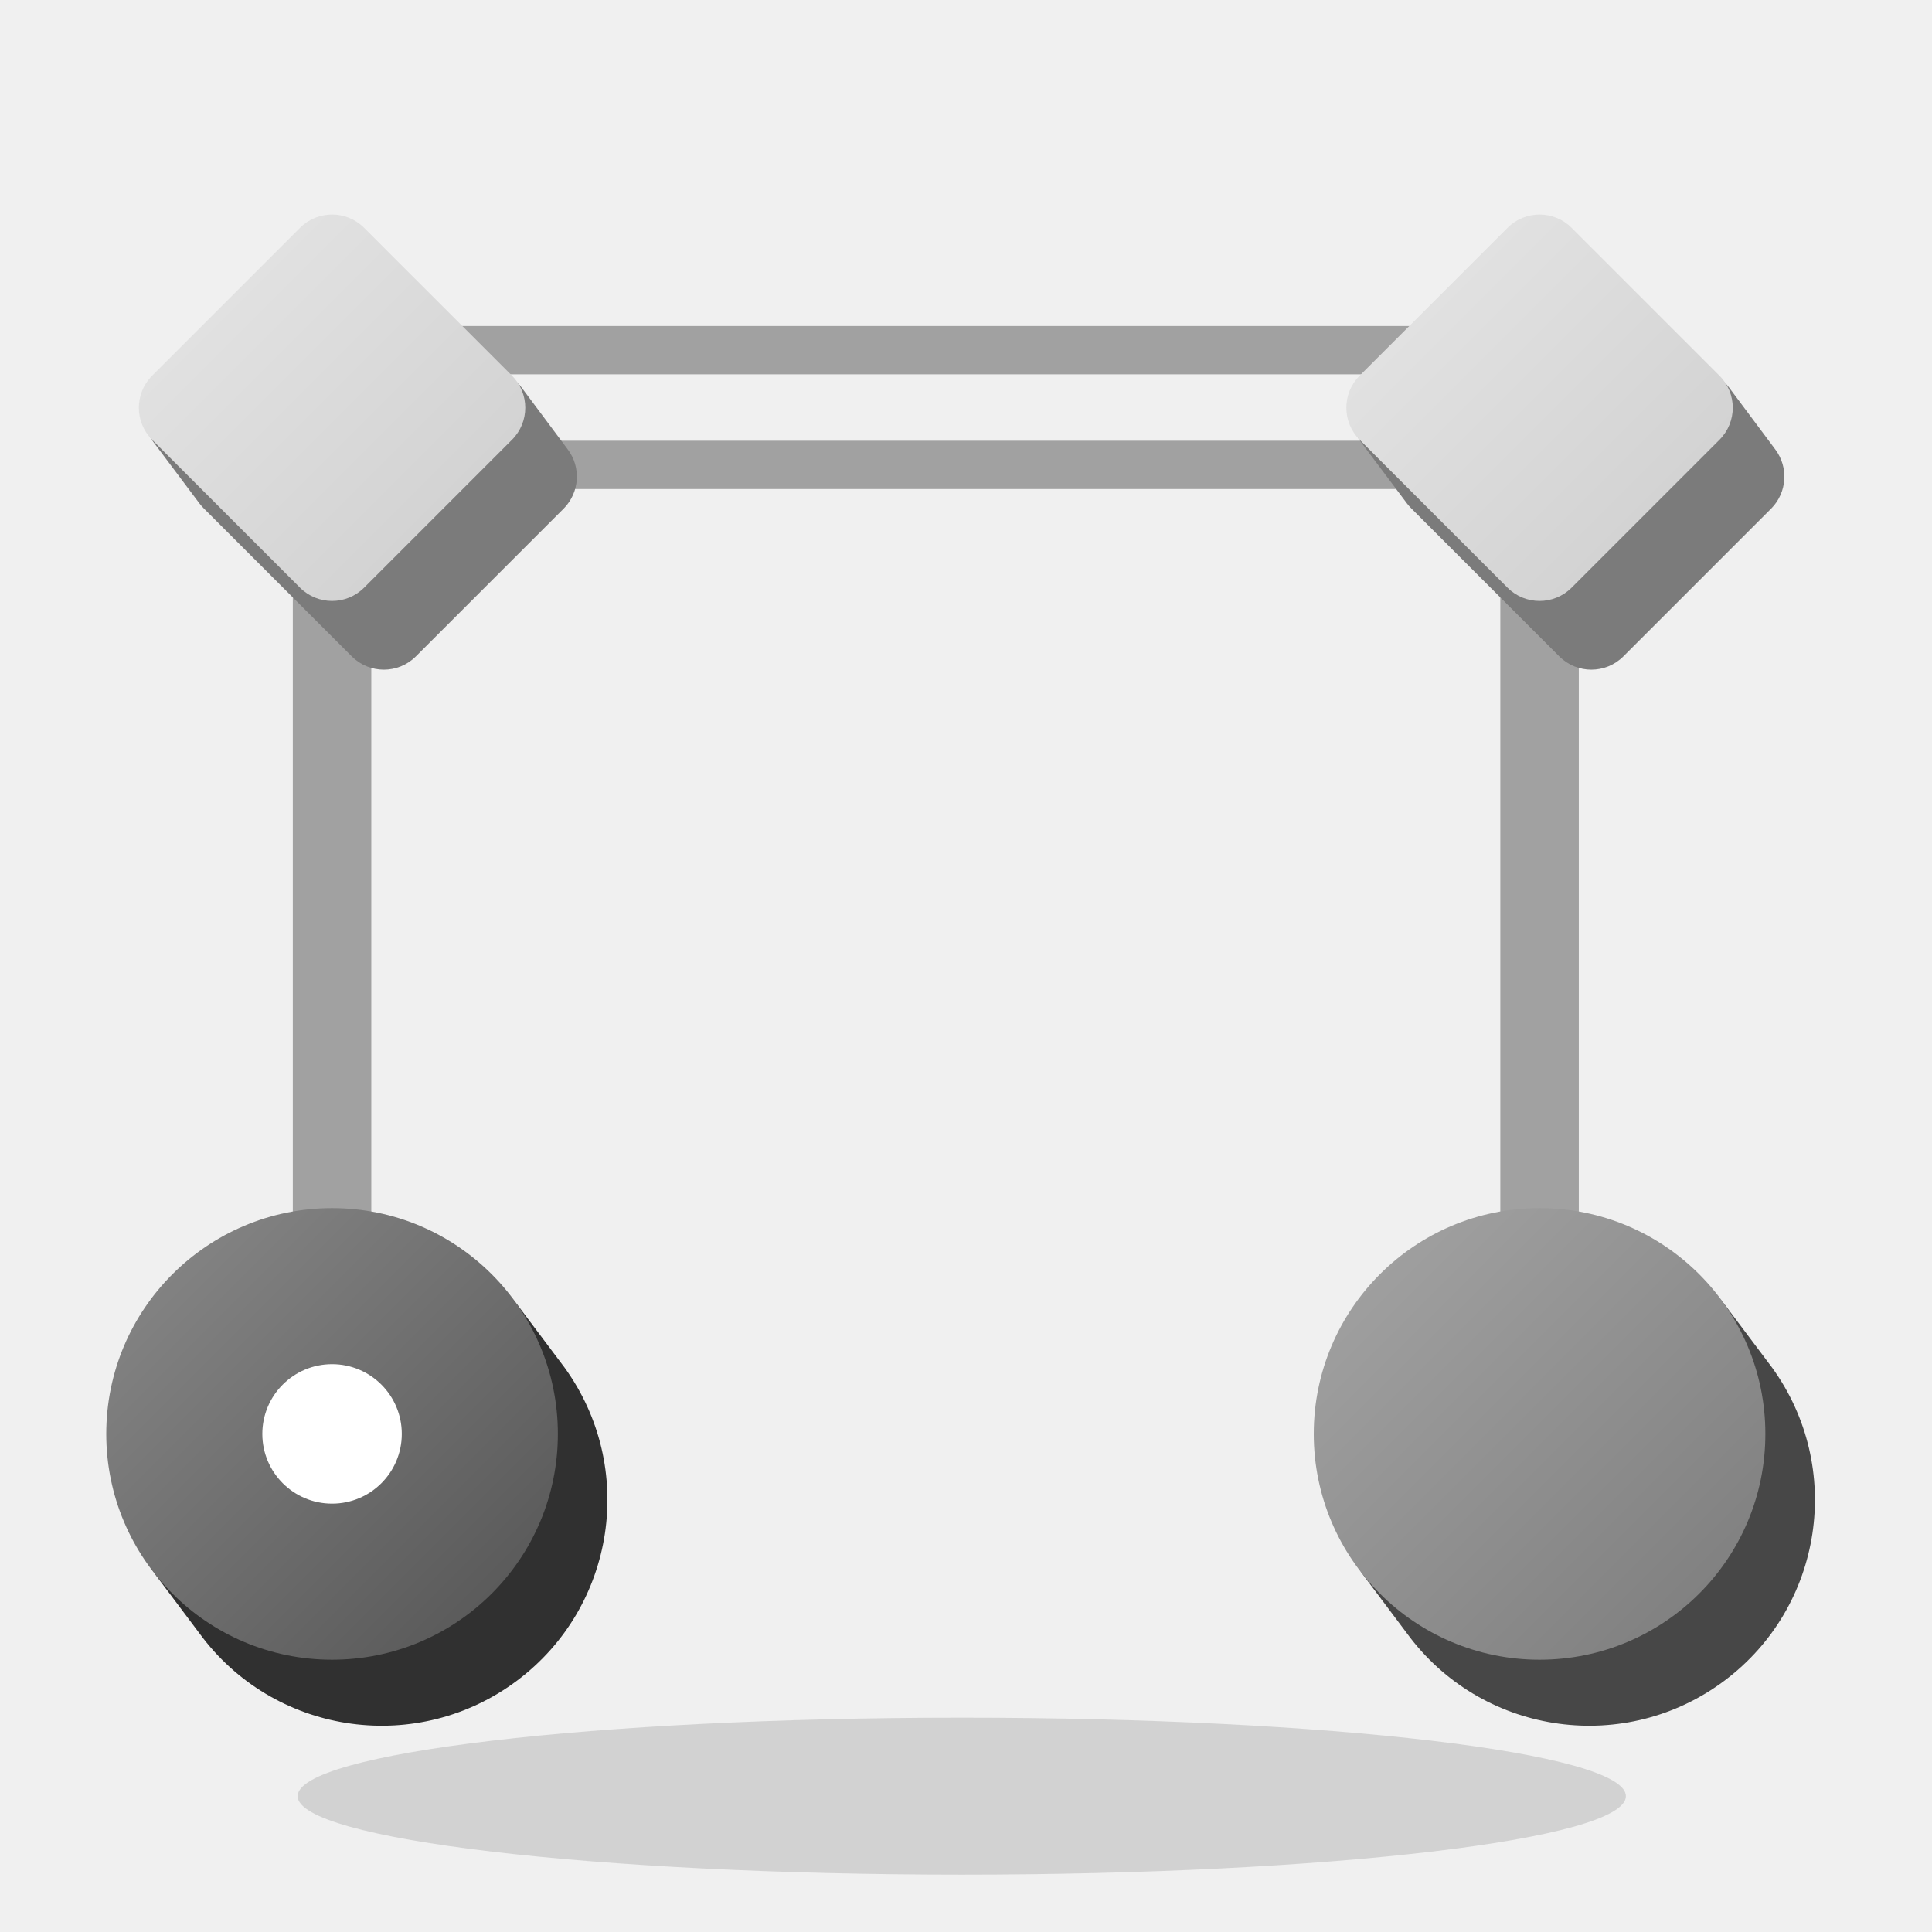
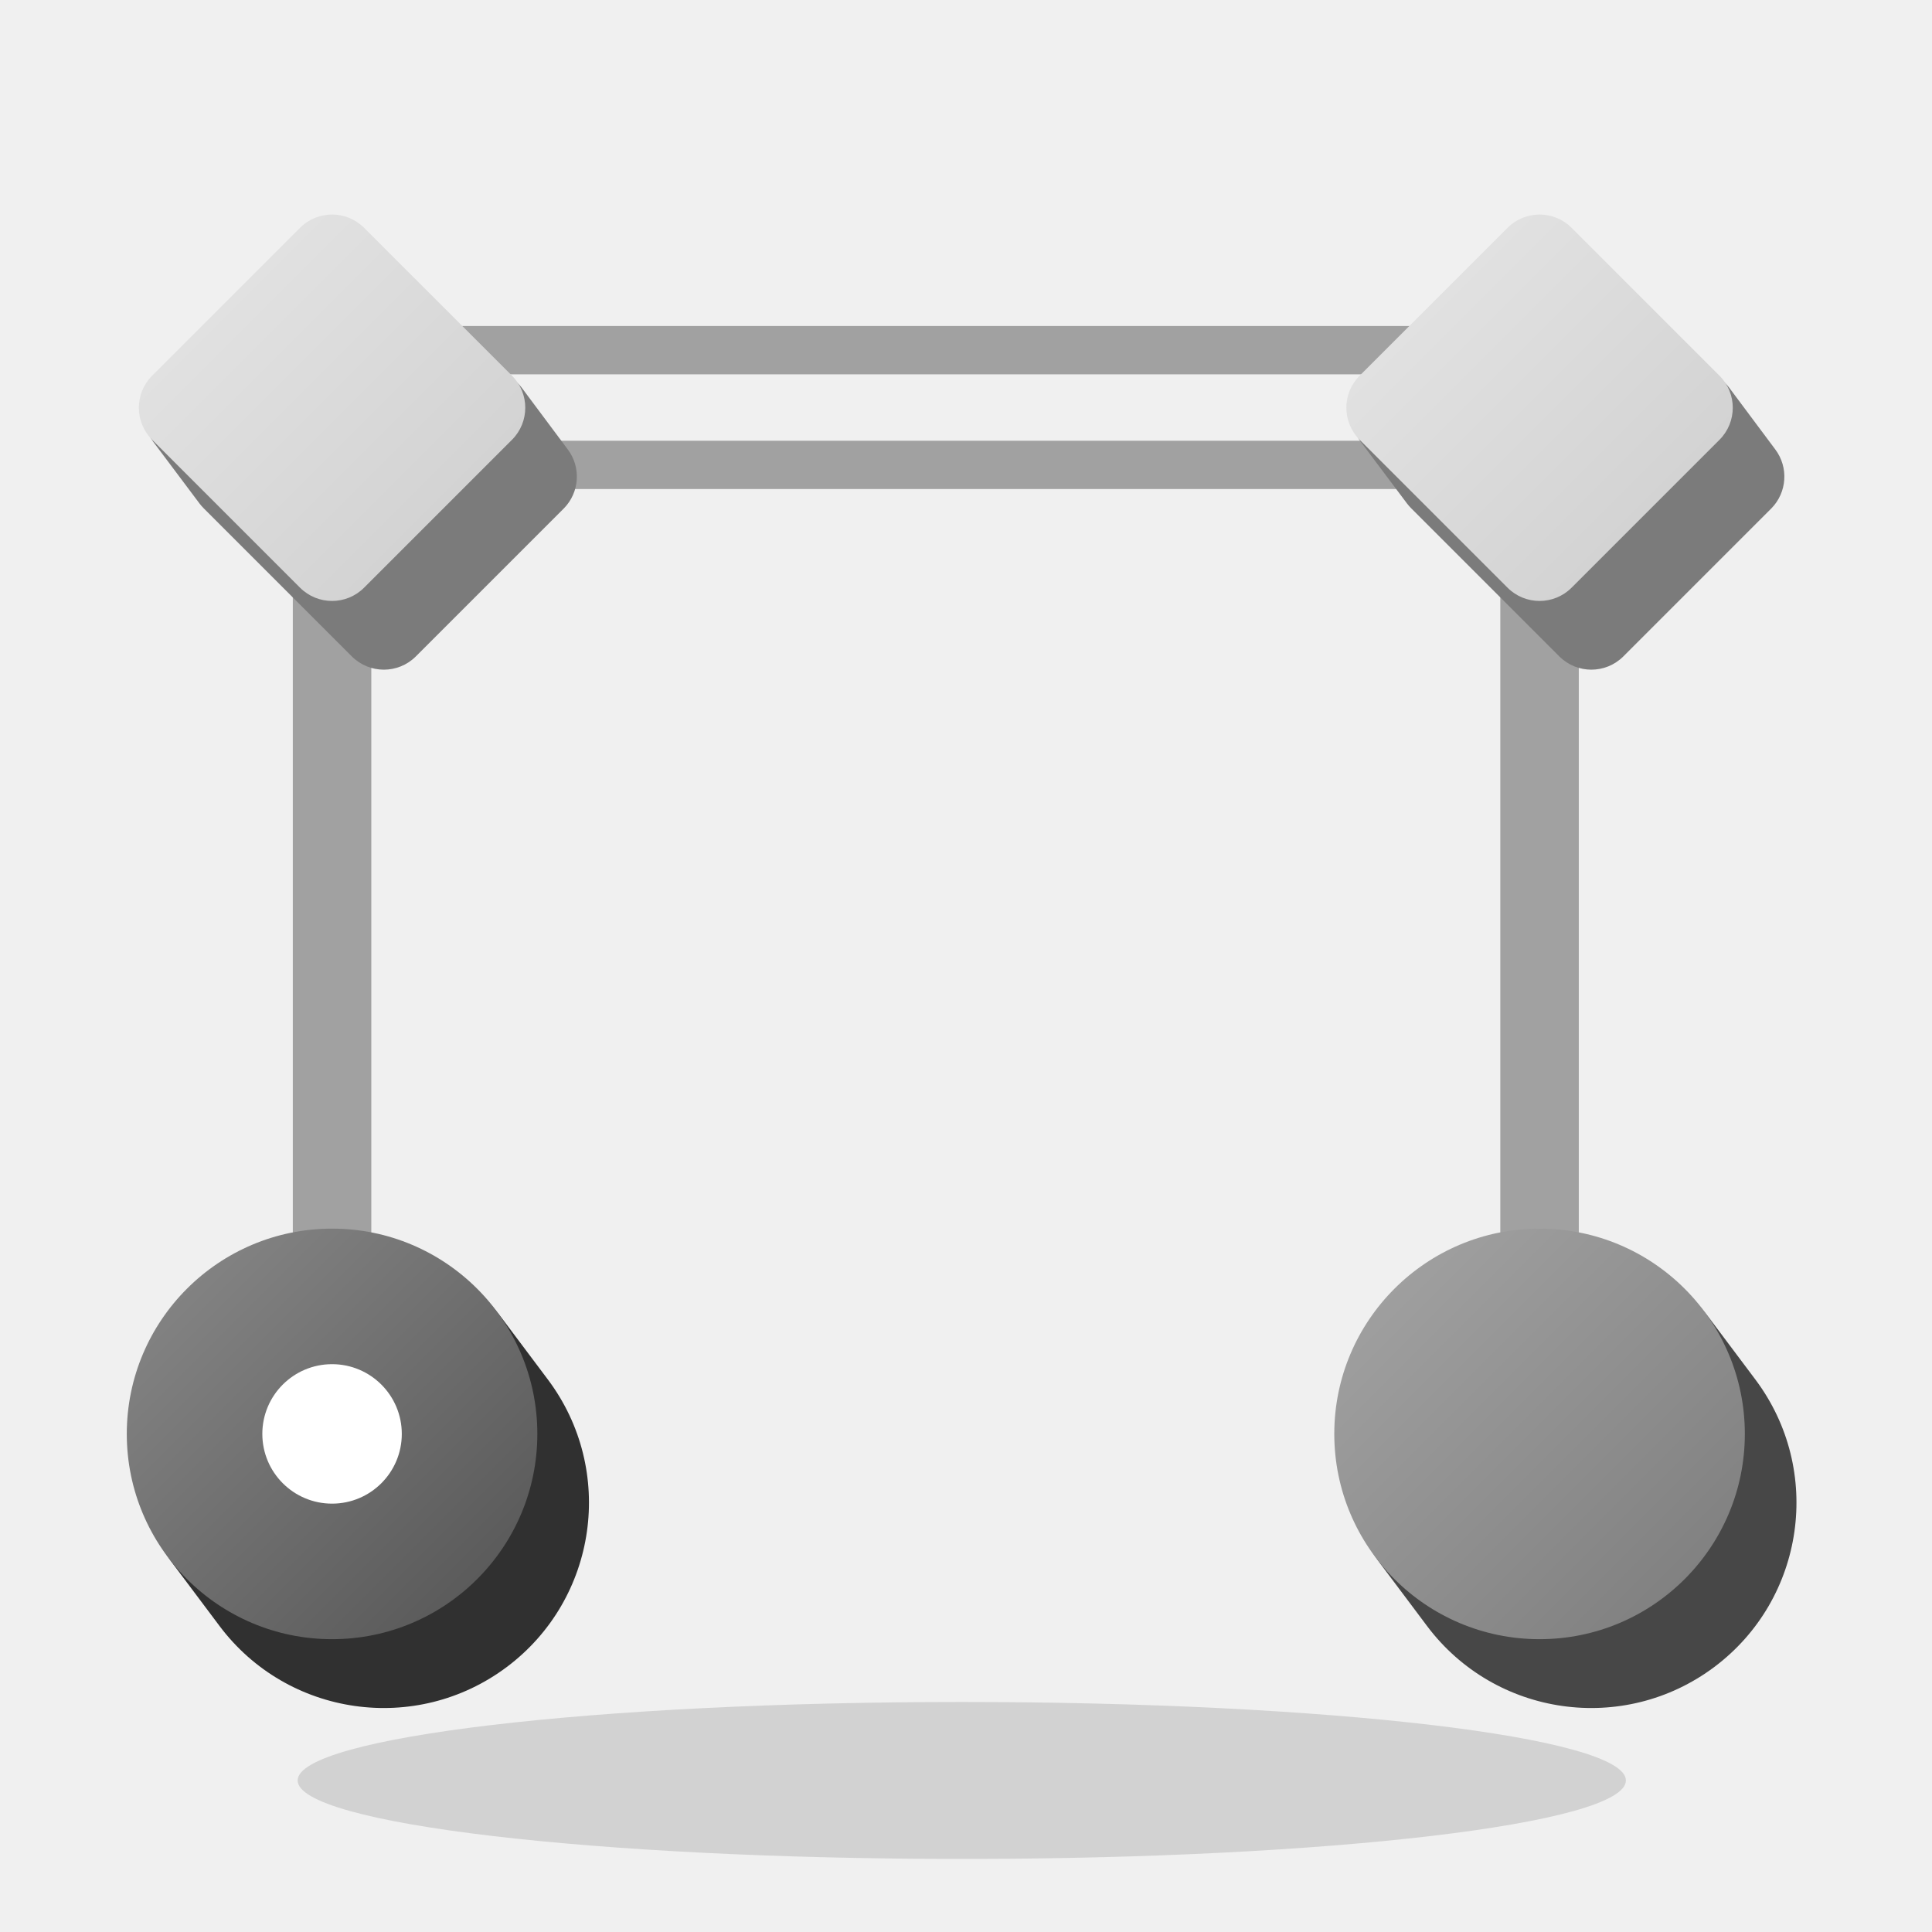
<svg xmlns="http://www.w3.org/2000/svg" viewBox="0 0 64 64" width="64" height="64">
  <defs>
    <linearGradient id="grad_person_stepsister_mist_r45_g" x1="0" y1="0.5" x2="1" y2="0.5">
      <stop offset="0" stop-color="#E1E1E1" />
      <stop offset="1" stop-color="#D3D3D3" />
    </linearGradient>
    <linearGradient id="grad_person_stepsister_ink_g" x1="0" y1="0" x2="1" y2="1">
      <stop offset="0" stop-color="#8A8A8A" />
      <stop offset="1" stop-color="#535353" />
    </linearGradient>
    <linearGradient id="grad_person_stepsister_orange_g" x1="0" y1="0" x2="1" y2="1">
      <stop offset="0" stop-color="#A5A5A5" />
      <stop offset="1" stop-color="#7B7B7B" />
    </linearGradient>
  </defs>
  <g class="shadow">
-     <ellipse cx="31.86" cy="59.5" rx="22" ry="2.6" fill="#171717" opacity="0.14" />
+     <ellipse cx="31.86" cy="58.98" rx="22" ry="2.6" fill="#171717" opacity="0.14" />
  </g>
  <g class="links">
    <path d="M11 11.6L51 11.6M11 15.4L51 15.4" fill="none" stroke="#A1A1A1" stroke-linecap="round" stroke-linejoin="round" stroke-width="1.6" />
    <path d="M11 13.5L11 47.5" fill="none" stroke="#A1A1A1" stroke-linecap="round" stroke-linejoin="round" stroke-width="2.6" />
    <path d="M51 13.5L51 47.5" fill="none" stroke="#A1A1A1" stroke-linecap="round" stroke-linejoin="round" stroke-width="2.6" />
  </g>
  <g class="solids">
    <g>
      <path d="M18.81 14.89A1.5 1.5 0 0 1 18.68 16.84L13.77 21.75A1.5 1.5 0 0 1 11.66 21.75L6.75 16.84A1.5 1.5 0 0 1 6.61 16.68L5.08 14.64A1.5 1.5 0 0 1 5.22 12.68L10.12 7.78A1.5 1.5 0 0 1 12.24 7.78L17.14 12.68A1.5 1.5 0 0 1 17.28 12.84Z" fill="#7B7B7B" />
      <rect x="6.04" y="8.54" width="9.93" height="9.93" rx="1.5" transform="rotate(45 11 13.5)" fill="url(#grad_person_stepsister_mist_r45_g)" />
    </g>
    <g>
      <path d="M58.81 14.89A1.5 1.5 0 0 1 58.68 16.84L53.77 21.75A1.5 1.5 0 0 1 51.66 21.75L46.75 16.84A1.5 1.5 0 0 1 46.61 16.68L45.08 14.64A1.5 1.5 0 0 1 45.22 12.68L50.12 7.78A1.5 1.5 0 0 1 52.24 7.78L57.14 12.68A1.5 1.5 0 0 1 57.28 12.84Z" fill="#7B7B7B" />
      <rect x="46.04" y="8.54" width="9.93" height="9.93" rx="1.5" transform="rotate(45 51 13.5)" fill="url(#grad_person_stepsister_mist_r45_g)" />
    </g>
    <g>
-       <path d="M5.2 52.23L6.73 54.27A7.48 7.48 0 0 0 18.7 45.3L17.16 43.25A7.48 7.48 0 0 0 5.2 52.23Z" fill="#303030" />
-       <circle cx="11" cy="47.5" r="7.48" fill="url(#grad_person_stepsister_ink_g)" />
+       <path d="M5.74 51.82L7.27 53.86A6.8 6.8 0 0 0 18.15 45.7L16.62 43.66A6.8 6.8 0 0 0 5.74 51.82Z" fill="#303030" />
+       <circle cx="11" cy="47.5" r="6.8" fill="url(#grad_person_stepsister_ink_g)" />
    </g>
    <g>
-       <path d="M45.2 52.23L46.73 54.27A7.48 7.48 0 0 0 58.7 45.3L57.16 43.25A7.48 7.48 0 0 0 45.2 52.23Z" fill="#474747" />
-       <circle cx="51" cy="47.5" r="7.48" fill="url(#grad_person_stepsister_orange_g)" />
+       <path d="M45.74 51.82L47.27 53.86A6.8 6.8 0 0 0 58.15 45.7L56.62 43.66A6.8 6.8 0 0 0 45.74 51.82Z" fill="#474747" />
+       <circle cx="51" cy="47.5" r="6.8" fill="url(#grad_person_stepsister_orange_g)" />
    </g>
  </g>
  <g class="marks">
    <path d="M8.69 47.5a2.31 2.31 0 1 0 4.62 0a2.31 2.31 0 1 0 -4.62 0Z" fill="#FFFFFF" />
  </g>
</svg>
